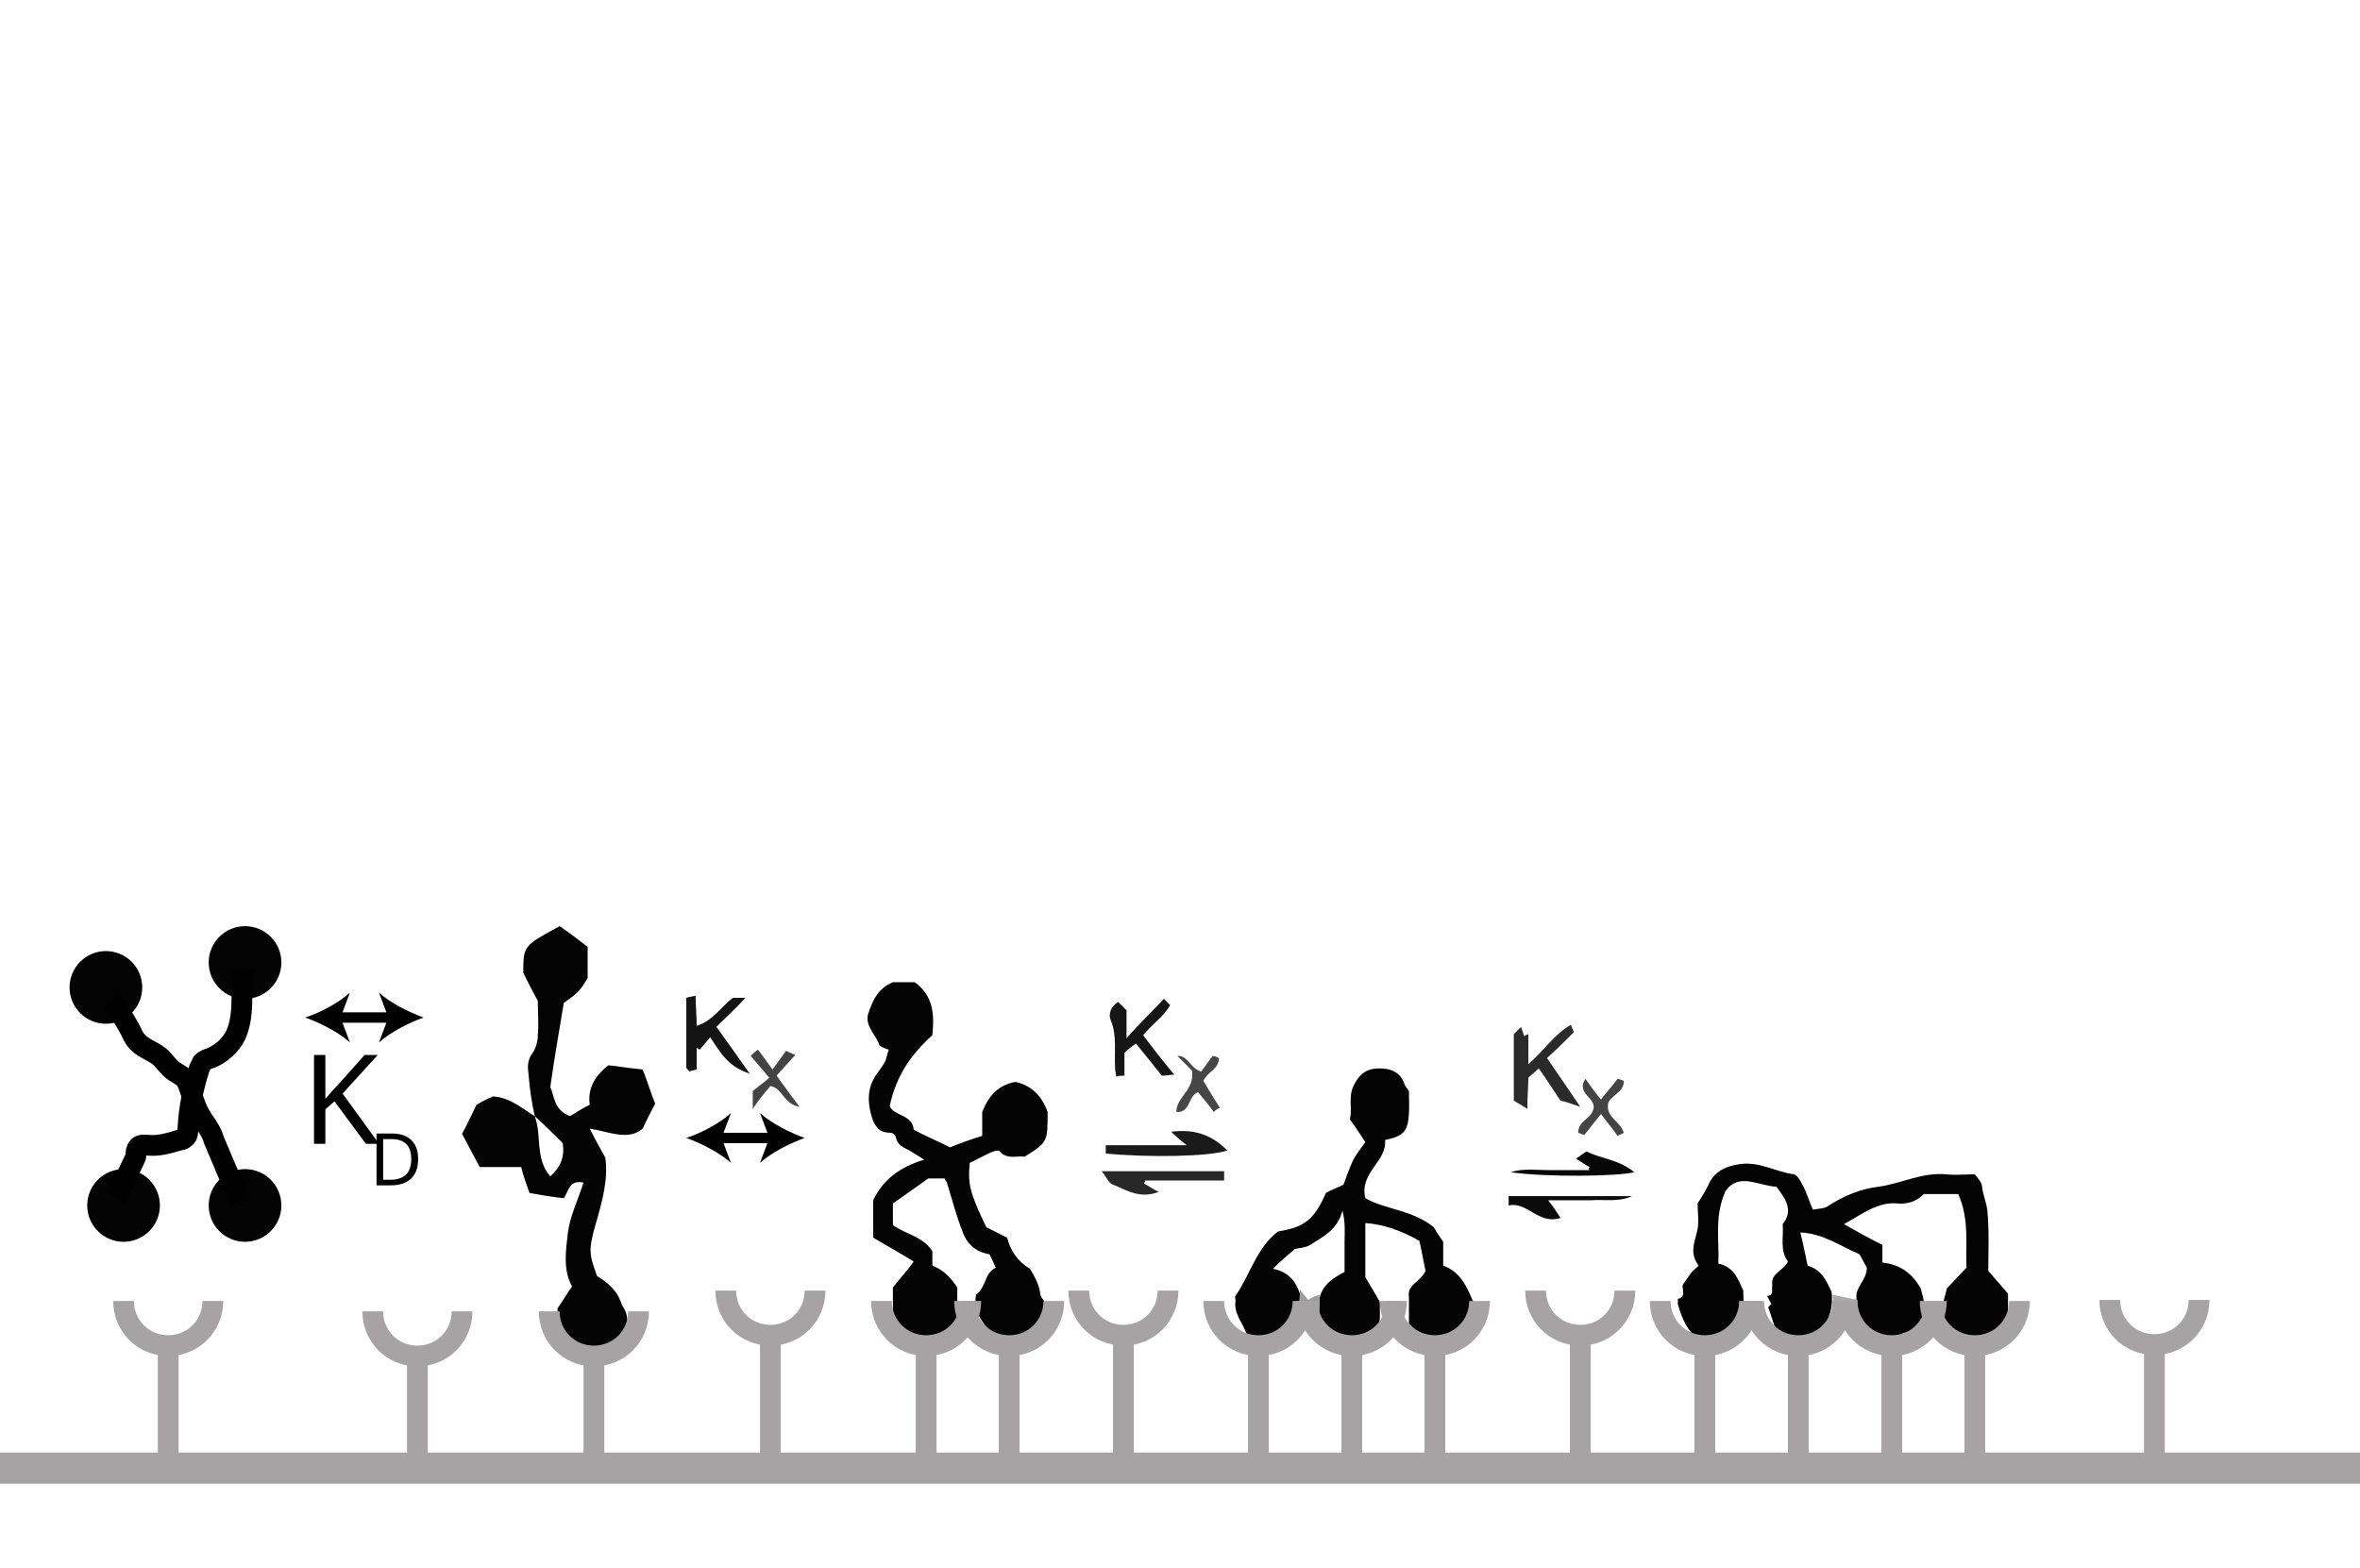
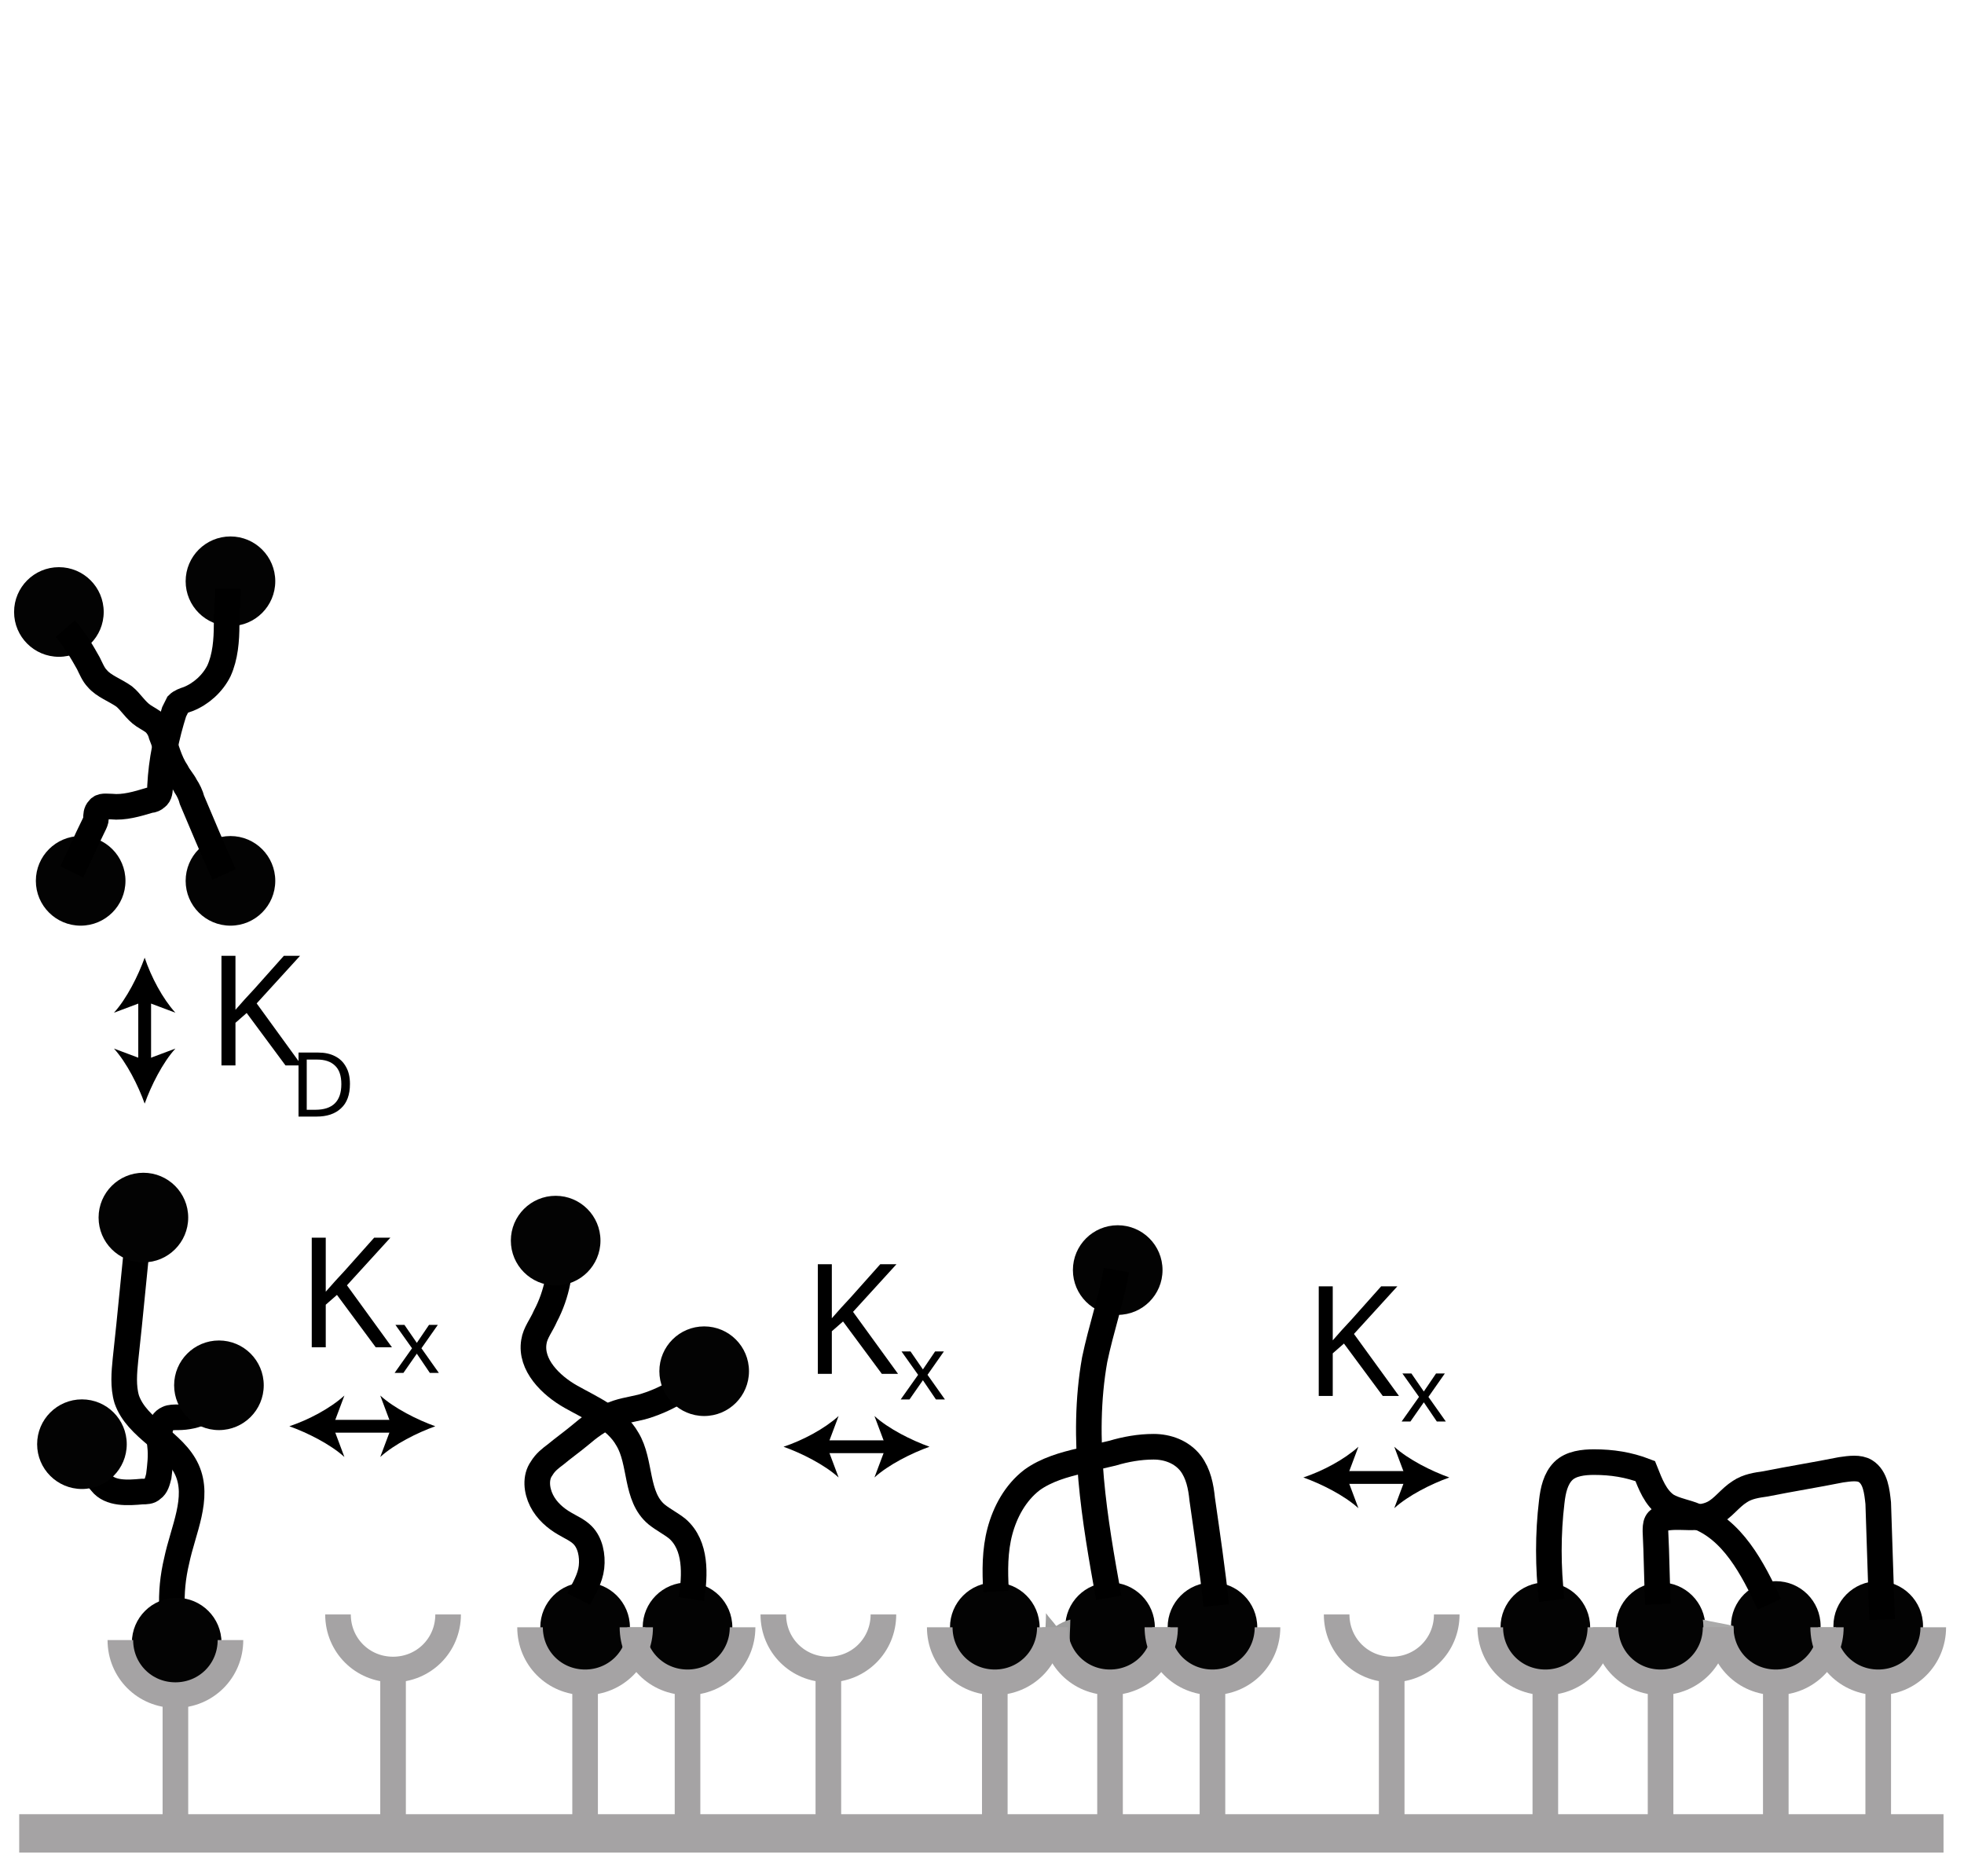
- <svg xmlns="http://www.w3.org/2000/svg" version="1.1" id="Layer_1" x="0px" y="0px" viewBox="0 0 227.3 151" style="enable-background:new 0 0 227.3 151;" xml:space="preserve">
+ <svg xmlns="http://www.w3.org/2000/svg" version="1.1" id="Layer_1" x="0px" y="0px" viewBox="0 0 153.4 146.5" style="enable-background:new 0 0 153.4 146.5;" xml:space="preserve">
  <style type="text/css">
	.st0{fill:#030303;}
- 	.st1{fill:#2A2A2A;}
- 	.st2{fill:#161616;}
- 	.st3{fill:#141414;}
- 	.st4{fill:#1A1A1A;}
- 	.st5{fill:#282828;}
- 	.st6{fill:#0B0B0B;}
- 	.st7{fill:#070707;}
- 	.st8{fill:#464646;}
- 	.st9{fill:#444444;}
- 	.st10{fill:#434343;}
- 	.st11{fill:#C0C0C0;}
- 	.st12{fill:#AAAAAA;}
- 	.st13{fill:#9D9D9D;}
- 	.st14{fill:none;stroke:#A5A3A4;stroke-width:3;stroke-miterlimit:10;}
- 	.st15{fill:none;stroke:#A5A3A4;stroke-width:2;stroke-miterlimit:10;}
- 	.st16{fill:none;stroke:#000000;stroke-width:2;stroke-miterlimit:10;}
- 	.st17{fill:none;stroke:#000000;stroke-miterlimit:10;}
- 	.st18{font-family:'MyriadPro-Regular';}
- 	.st19{font-size:12px;}
+ 	.st1{fill:none;stroke:#000000;stroke-width:2;stroke-miterlimit:10;}
+ 	.st2{fill:#C0C0C0;}
+ 	.st3{fill:#AAAAAA;}
+ 	.st4{fill:#9D9D9D;}
+ 	.st5{fill:none;stroke:#A5A3A4;stroke-width:3;stroke-miterlimit:10;}
+ 	.st6{fill:none;stroke:#A5A3A4;stroke-width:2;stroke-miterlimit:10;}
+ 	.st7{fill:none;stroke:#000000;stroke-miterlimit:10;}
+ 	.st8{font-family:'MyriadPro-Regular';}
+ 	.st9{font-size:12px;}
+ 	.st10{font-size:6.996px;}
</style>
-   <path class="st0" d="M163.5,129c-0.9-0.8-1.5-1.9-1.9-3.4c0-0.2,0-0.3,0-0.5c0.9-0.2,0.3-1,0.5-1.4c0.2-0.3,0.5-0.7,0.7-1  c0.2-0.3,0.5-0.5,0.8-0.8c-0.8-1.1-0.5-2-0.2-3.1c0.3-0.9,0.1-2,0.1-2.9c0.4-0.6,0.7-1.1,1-1.7c0.6-1.4,1.7-1.9,3.2-2.1  c1.9-0.2,3.4,0.8,5.1,1c0.3,0.1,0.6,0.6,0.8,1c0.4,0.7,0.6,1.5,1,2.4c0.6-0.1,1.1-0.1,1.4-0.3c1.5-1,3.2-1.7,4.9-1.9  c2.2-0.3,4.2-1.4,6.5-1.2c0.9,0.1,1.9,0,2.8,0c0.3,0.4,0.7,0.8,0.7,1.2c0.1,0.8,0.4,1.5,0.5,2.2c0.2,2,0.1,4,0.1,5.9  c0.7,0.8,1.3,1.5,1.9,2.2c0,0.9,0,1.8,0,2.8c-0.6,0.6-1.3,1.3-2,2c-0.9,0-1.6,0-2.4,0c-0.3-0.3-0.6-0.6-1-1  c-0.2-0.2-0.3-0.3-0.5-0.5c-0.2-0.6-0.4-1.3-0.4-1.9c0-0.6,0.3-1.3,0.4-1.9c0.6-0.6,1.1-1.2,1.9-2c-0.1-2.1,0.3-4.7-0.8-7.1  c-1.1,0-2.2,0-3.3,0c-0.8,0.8-1.7,1-2.7,0.9c-1.4-0.1-2.6,0.6-3.8,1.3c-0.3,0.2-0.7,0.4-1.2,0.7c1.4,0.8,2.5,1.4,3.7,2  c0,0.7,0,1.2,0,1.7c1.8,0.2,2.9,1.1,3.7,2.5c0.6,2.3,0.6,2.3-1,4.3c-0.2,0-0.6-0.1-0.7,0c-1.2,1.1-2.3,0.2-3.2-0.4  c-0.5-0.3-0.9-0.9-1.3-1.3c0-0.6,0-1.2,0-1.7c-0.1-1.1,1-1.7,1-2.9c-0.2-0.4-0.5-0.9-0.7-1.3c-1.9-0.8-3.5-2-5.7-2.1  c0.3,1.2,0.5,2.3,0.7,3.2c1.4,0.4,1.8,1.5,2.3,2.5c0.2,1.4-0.2,2.7-1,3.8c-1.4,0.7-2.9,0.7-4.3,0c-0.3-0.7-0.5-1.5-0.8-2.3  c0,0,0.2-0.2,0.3-0.3c-0.1-0.3-0.3-0.5-0.4-0.8c0.7,0,0.4-0.6,0.5-1c-0.2-1.2,1.1-1.4,1.5-2.3c-0.8-1.1-0.4-2.3-0.5-3.6  c1.1-1.4,0.2-2.5-0.6-3.6c-1.8-0.1-3.6-1.4-4.9,0.4c-1.1,2.4-0.6,4.7-0.7,7c1.5,0.3,1.9,1.5,2.4,2.6c0,1.3,0.2,2.6-0.3,3.3  C166.1,129.3,164.8,129,163.5,129z" />
-   <path class="st0" d="M100.2,124.7c0.1,0.3,0.3,0.5,0.5,0.8c-0.4,1.4-0.9,2.7-2.2,3.5c-0.7,0-1.5,0-2.3,0c-1.3-1.2-2.5-2.4-2.2-4.3  c1-0.7,0.8-2.1,1.9-2.6c-0.2-0.5-0.4-0.9-0.6-1.3c-1.3-0.2-2.2-1-2.6-2.2c-0.6-1.5-1-3.1-1.5-4.7c0-0.1-0.2-0.2-0.2-0.4  c-0.5,0-1,0-1.6,0c-1.1,0.8-2.4,1.7-3.4,2.4c0,0.9,0,1.6,0,2.1c1.3,0.9,2.9,1.1,3.8,2.5c0,0.4,0,0.9,0,1.4c1.1,0.4,1.8,1.2,2.4,2.1  c0,1,0,2,0,3c-0.3,0.5-0.6,0.9-1,1.3c-1,0.2-2.1,0.4-2.8,0.6c-0.9-0.6-1.6-1.1-2.4-1.7c0-1,0-2.1,0-3.2c0.6-0.8,1.3-1.5,2-2.5  c-1.3-0.8-2.7-1.6-3.9-2.3c0-1.3,0-2.4,0-3.6c0.9-1.9,2.5-3.2,4.9-3.9c-0.4-0.3-0.8-0.5-1.1-0.7c-0.5-0.4-1.4-0.5-1.6-1.4  c0-0.2-0.3-0.5-0.5-0.5c-0.9,0-1.4-0.3-1.8-1.4c-0.4-1.3-0.5-2.5,0.1-3.7c0.3-0.6,0.8-1.1,1.1-1.7c0.2-0.3,0.2-0.7,0.4-1.2  c-0.3-0.1-0.6-0.2-0.9-0.4c-0.2-0.9-1.4-1.8-1.1-3c0.4-1.2,0.9-2.5,2.4-3.1c0.6,0,1.4,0,2.1,0c1.8,1.3,1.9,3.1,1.7,5.1  c-2,1.8-3.5,3.9-4.1,6.8c0.3,1,2.2,0.8,2.3,2.3c1.1,0.6,2.3,1.1,3.5,1.7c1-0.4,2.1-0.8,3.1-1.1c0-0.8,0-1.6,0-2.3  c0.6-1.5,1.5-2.6,3.2-2.9c1.4,0.3,2.5,1.2,3.1,2.9c0,2.9,0,2.9-2.2,4.3c-0.8-0.1-1.7,0.3-2.4-0.5c-0.1-0.2-0.7,0-1.1,0.2  c-0.6,0.3-1.2,0.6-1.8,0.9c-0.2,2,0,2.9,1.6,6.2c0.6,0.3,1.2,0.6,2,1c0.3,1.2,1,2.3,2.2,3C99.8,123.2,100.1,123.8,100.2,124.7z" />
-   <path class="st0" d="M59.9,125.7c0.8,1.1,0.6,2.2-0.1,3.1c-0.6,0.8-1.5,1.2-2.6,1.2c-0.7,0-1.4,0-2.1,0c-0.5-0.6-1-1.3-1.4-1.9  c0-0.7,0-1.4,0-2.1c0.5-0.7,0.9-1.4,1.4-2.1c-0.9-1.6-0.6-3.5-0.4-5.2c0.2-1.6,1-3.2,1.5-4.8c-1.4-0.3-1.4,0.8-1.9,1.5  c-1-0.1-2.2-0.3-3.3-0.5c-0.3-0.9-0.6-1.6-0.8-2.5c-1.3,0-2.6,0-4,0c-0.6-1.1-1.1-2.1-1.7-3.2c0.5-0.9,0.9-1.8,1.4-2.8  c0.5-0.3,1.1-0.6,1.6-0.8c1.6,0.1,2.7,1.1,4,1.9c0.7,1.8,0,4.1,1.5,5.8c1-0.9,1.4-1.9,1.2-3.2c-0.9-0.9-1.7-1.7-2.7-2.6  c-0.3-1.4-0.5-2.7-0.6-4.1c-0.1-0.7-0.1-1.3,0.4-2c0.3-0.4,0.5-1.1,0.5-1.7c0.1-1.1,0-2.2,0-3.3c-0.5-0.9-0.9-1.7-1.4-2.7  c0-2.6,0-2.6,3.5-4.5c0.9,0.6,1.8,1.3,2.7,2c0,1.1,0,2,0,3c-0.8,1.3-0.8,1.3-2.3,2.4c-0.4,2.5-0.9,5.2-1.3,8.1  c0.4,0.8,0.3,2.2,1.9,2.8c0.5-0.3,1.1-0.7,1.9-1.1c-0.2-1.5,0.4-2.7,1.8-3.8c1,0.1,2.1,0.3,3.3,0.4c0.5,1.3,0.8,2.3,1.2,3.3  c-0.4,0.8-0.8,1.5-1.2,2.4c-1.4,1.2-3.2,0.3-5.1,0c0.5,1,1,1.9,1.5,2.8c0.3,2.1-0.3,4.2-0.9,6.3c-0.8,2.7-0.6,3.1,0.1,5.1  C58.5,123.5,59.5,124.3,59.9,125.7z" />
-   <path class="st0" d="M124.7,128.1c-1,0.3-1.8,1.2-2.9,1c-0.6-0.1-1.1-0.3-1.7-0.5c-0.3-1.1-1.3-2-1.1-3.3c0-0.2-0.1-0.4,0-0.5  c1.4-2,2-4.6,4.1-6.2c2.6-0.4,3.5-1.2,4.6-3.7c0.5-0.3,1.1-0.5,1.7-0.8c0.2-0.6,0.5-1.4,0.8-2.1c0.3-0.7,0.8-1.3,1.3-2  c-0.4-0.6-0.9-1.4-1.5-2.2c0.3-1-0.2-2.1,0.4-3.3c0.6-1.2,1.4-1.6,2.4-1.6c1.1,0,2.1,0.3,2.5,1.6c0.1,0.2,0.3,0.4,0.4,0.6  c0.1,3.8-0.1,4.2-2.3,4.7c0.2,2.1-2.5,3.1-1.9,5.6c1.9,1.1,4.5,1.1,6.6,2.8c0.1,0.2,0.4,0.7,0.9,1.4c0,0.5,0,1.4,0,2.3  c1.7,0.6,2.3,2.1,2.9,3.5c-0.2,0.9-0.4,1.9-0.5,2.7c-1.9,1.7-4.1,1.5-5.7-0.6c0-0.9,0-1.8,0-2.6c-0.2-1.2,1.1-1.4,1.6-2.5  c-0.2-0.9-0.4-2.1-0.6-2.9c-1.8-1-3.5-1.6-5.2-1.7c0,2,0,3.8,0,5.2c0.6,1,1,1.7,1.4,2.4c0,0.5,0,1,0,1.4c0,1-0.4,2.1-1.2,2.3  c-0.9,0.1-1.9,1.4-2.9,0.2c-0.1-0.1-0.5,0-0.7,0c-0.2-0.2-0.3-0.3-0.5-0.5c-0.2-0.6-0.4-1.1-0.5-1.7c-0.1-0.7,0-1.4,0-2.1  c0.3-1.3,1.3-1.9,2.4-2.5c0-1,0-1.9,0-2.9c0-0.9,0.1-1.8-0.2-3c-0.5,1.9-1.9,2.5-3.1,3.3c-0.5,0.3-1.2,0.3-1.5,0.4  c-0.7,0.6-1.3,1.1-2.1,1.9c1.5,0.3,2.2,1.2,2.6,2.4c0,0.7-0.1,1.4,0,2.1C125.3,127,124.9,127.5,124.7,128.1z" />
-   <path class="st1" d="M151.3,98.7c0.1,0.3,0.2,0.5,0.3,0.7c-0.9,0.9-1.7,1.7-2.6,2.5c1,1.5,2,2.9,3.2,4.7c-0.9-0.3-1.4-0.5-1.9-0.6  c-0.7-1-1.3-2-2.1-3.1c-0.4,0.4-0.7,0.6-1,0.9c0,0.9-0.1,1.8-0.1,3c-0.6-0.4-1-0.6-1.3-0.8c0-2.2,0-4.3,0-6.4  c0.2-0.2,0.4-0.4,0.7-0.7c0.1,0.3,0.2,0.6,0.3,0.9c0.1-0.1,0.2-0.1,0.4-0.2c0,0.9,0,1.8,0,2.9C148.8,101.1,149.7,99.6,151.3,98.7z" />
-   <path class="st2" d="M112.1,96.2c0.3,0.3,0.4,0.4,0.6,0.6c-0.6,1.1-1.7,1.8-2.6,2.9c0.9,1.2,1.9,2.5,3,3.8c-0.3,0-0.7,0.1-1.2,0.1  c-0.8-1-1.6-2-2.5-3.1c-0.4,0.3-0.7,0.5-1.1,0.9c0,0.7,0,1.4,0,2.2c-0.3,0-0.5,0-0.8,0.1c0-0.3-0.1-0.5-0.1-0.8  c-0.1-1.5,0.2-3.1-0.4-4.6c-0.3-0.6,0-1.4,0.7-1.8c0.2,0.2,0.5,0.5,0.8,0.8c0,0.8,0,1.6,0,2.7C109.7,98.6,110.9,97.5,112.1,96.2z" />
-   <path class="st3" d="M69,98.9c1.1,1.5,2,2.8,3.2,4.5c-2.2-0.7-2.9-2.2-3.8-3.5c-0.3,0.4-0.7,0.8-1,1.2c-0.1-0.1-0.2-0.1-0.3-0.2  c0,0.7,0,1.4,0,2.1c-0.3,0.1-0.5,0.1-0.7,0.2c-0.1-0.1-0.3-0.3-0.3-0.4c0-2.2,0-4.4,0-6.7c0.3-0.1,0.5-0.1,0.9-0.2  c0,1,0.1,1.9,0.1,2.9c1.6-0.5,2.4-1.9,3.5-2.7c0.5,0,0.9,0,1.2,0C70.9,97.1,69.9,98,69,98.9z" />
-   <path class="st4" d="M106.5,111.1c0-0.2,0-0.4,0-0.8c2.6,0,5.1,0,7.8,0c-0.5-0.4-0.9-0.7-1.5-1.3c2.4-0.3,4,0.4,5.4,1.8  C116.6,111.4,110.6,111.5,106.5,111.1z" />
-   <path class="st5" d="M117.9,112.8c0,0.3,0,0.5,0,0.9c-2.5,0-5,0-7.6,0c0,0.1-0.1,0.2-0.1,0.3c0.4,0.2,0.8,0.5,1.4,0.8  c-1.9,0.7-3.1-0.2-4.4-0.7c-0.4-0.1-0.6-0.7-1.1-1.3C110.3,112.8,114.1,112.8,117.9,112.8z" />
-   <path class="st6" d="M149.1,115.6c0.5,0.6,0.8,1.1,1.2,1.7c-2.1,0.7-3.2-1.6-5-1.2c0-0.4,0-0.6,0-0.9c4,0,7.9,0,11.9,0  c-1.3,0.6-2.7,0.3-4,0.4C151.9,115.6,150.6,115.6,149.1,115.6z" />
-   <path class="st7" d="M153.1,112.4c-0.4-0.2-0.8-0.5-1.3-0.8c0.4-0.3,0.7-0.5,1-0.7c1.4,0.7,3.2,0.8,4.6,2c-1.6,0.4-8.4,0.5-11.9,0  c1.2-0.4,2.5-0.2,3.8-0.2c1.3,0,2.5,0,3.8,0C153,112.6,153,112.5,153.1,112.4z" />
-   <path class="st8" d="M114.8,103.1c-0.5-0.5-0.9-0.9-1.4-1.4c1-0.1,1.2,1.2,2.3,1.5c0.3-0.4,0.7-1,1.1-1.5c0.2,0,0.4,0.1,0.6,0.2  c0,1.1-1.1,1.3-1.5,2.2c0.5,0.8,1,1.7,1.6,2.6c-0.3,0.1-0.4,0.2-0.6,0.4c-0.5-0.7-1-1.3-1.5-1.9c-1,0.3-0.7,2-2.1,1.9  C113.3,105.6,115.1,105,114.8,103.1z" />
-   <path class="st9" d="M156.4,109.1c-0.2,0.1-0.4,0.2-0.6,0.3c-0.5-0.7-1-1.3-1.6-2.1c-0.6,0.7-1.1,1.4-1.6,2c-0.1,0-0.3-0.1-0.6-0.2  c0-1.1,1.1-1.3,1.4-2.1c0.6-1.2-1.7-1.6-0.7-3.1c0.5,0.7,0.9,1.3,1.5,2c0.5-0.7,1.1-1.3,1.6-2c0.1,0,0.3,0.1,0.6,0.2  c0,1.1-1.1,1.3-1.5,2.1C154.6,107.6,156,107.9,156.4,109.1z" />
-   <path class="st10" d="M74.2,104.6c-0.6,0.7-1.1,1.3-1.7,2.2c0-0.7,0-1,0-1.7c0.3-0.3,0.9-0.7,1.6-1.3c-0.6-0.7-1.2-1.4-1.8-2.1  c0.2-0.2,0.4-0.4,0.7-0.6c0.5,0.6,0.8,1.1,1.4,1.9c0.5-0.7,0.9-1.2,1.3-1.8c0.2,0.1,0.4,0.2,0.9,0.4c-0.7,0.8-1.3,1.4-1.8,2  c0.7,1,1.4,1.9,2.2,3C75.4,106.3,75.4,104.8,74.2,104.6z" />
-   <path class="st11" d="M53.7,128.1c0.5,0.6,1,1.3,1.4,1.9C53.8,129.8,53.7,129.7,53.7,128.1z" />
-   <path class="st12" d="M179.9,129c-0.4,0-0.8,0-1.3,0c-0.3-0.4-0.6-0.9-1.1-1.6c-0.4,0.4-0.7,0.8-1,1.1c-0.3,0-0.6,0-1,0  c0.7-1.2,1.2-2.4,1-3.8c0.8,0.2,1.6,0.3,2.4,0.5c0,0.6,0,1.1,0,1.7c0.4,0.4,0.8,0.9,1.3,1.3c1,0.6,2,1.5,3.2,0.4  c0.1-0.1,0.5,0,0.7,0c0,0.3,0,0.6,0,1c-1.1-0.2-1.8,0.4-2.7,0.9C181.2,129.7,181,128.9,179.9,129z" />
-   <path class="st13" d="M127.1,128.5c-0.6-0.5-1.2-0.5-1.9-0.5c-0.2,0-0.3,0-0.5,0c0.3-0.5,0.6-1,0.5-1.7c-0.1-0.7,0-1.4,0-2.1  c0.2,0.3,0.5,0.6,0.8,1c0.3-0.2,0.7-0.4,1.1-0.5c0,0.7-0.1,1.4,0,2.1c0.1,0.6,0.3,1.1,0.5,1.7C127.4,128.5,127.2,128.5,127.1,128.5z  " />
-   <path class="st13" d="M127.6,128.5c0.2,0.2,0.3,0.3,0.5,0.5C127.9,128.9,127.7,128.7,127.6,128.5z" />
-   <path class="st11" d="M188,128.5c-0.2-0.2-0.3-0.3-0.5-0.5C187.7,128.2,187.8,128.4,188,128.5z" />
-   <line class="st14" x1="0" y1="141.4" x2="227.3" y2="141.4" />
+   <circle class="st0" cx="77.7" cy="127.1" r="3.5" />
+   <circle class="st0" cx="86.7" cy="127.1" r="3.5" />
+   <circle class="st0" cx="94.7" cy="127.1" r="3.5" />
+   <circle class="st0" cx="87.3" cy="99.2" r="3.5" />
+   <path class="st1" d="M77.8,124.3c-0.1-1.6-0.1-3.2,0.3-4.7s1.2-3,2.5-4c1.1-0.8,2.5-1.2,3.8-1.5c0.8-0.2,1.6-0.4,2.5-0.6  c1-0.3,2.1-0.5,3.2-0.5c1.1,0,2.2,0.4,2.9,1.3c0.6,0.8,0.8,1.8,0.9,2.8c0.4,2.8,0.8,5.5,1.1,8.3" />
+   <path class="st1" d="M86.6,124.8c-1.1-6.1-2.2-12.4-1.1-18.6c0.5-2.4,1.3-4.7,1.7-7" />
+   <circle class="st0" cx="45.7" cy="127.1" r="3.5" />
+   <circle class="st0" cx="53.7" cy="127.1" r="3.5" />
+   <circle class="st0" cx="120.7" cy="127.1" r="3.5" />
+   <circle class="st0" cx="129.7" cy="127.1" r="3.5" />
+   <circle class="st0" cx="138.7" cy="127" r="3.5" />
+   <circle class="st0" cx="146.7" cy="127" r="3.5" />
+   <path class="st1" d="M10.9,95.5c-0.4,3.6-0.7,7.1-1.1,10.7c-0.1,1-0.2,2.1,0.1,3.1c0.8,2.3,3.7,3.3,4.7,5.5s-0.3,4.7-0.8,7.1  c-0.6,2.5-0.5,5.1,0.4,7.5" />
+   <path class="st1" d="M17.1,108.8c-0.3,1.3-1.8,1.9-3.2,1.9c-0.3,0-0.6,0-0.8,0.1c-0.7,0.3-0.7,1.3-0.6,2.1c0.1,0.8,0,1.6-0.1,2.4  c-0.1,0.4-0.2,0.8-0.5,1c-0.2,0.2-0.5,0.2-0.8,0.2c-1.1,0.1-2.5,0.2-3.2-0.7c-0.4-0.4-0.5-1-0.6-1.6c-0.2-0.7-0.3-1.4-0.5-2" />
+   <circle class="st0" cx="11.2" cy="95.1" r="3.5" />
+   <circle class="st0" cx="17.1" cy="108.2" r="3.5" />
+   <circle class="st0" cx="6.4" cy="112.8" r="3.5" />
+   <circle class="st0" cx="13.8" cy="128.3" r="3.5" />
+   <path class="st2" d="M10.2,129.9c0.5,0.6,1,1.3,1.4,1.9C10.3,131.6,10.2,131.5,10.2,129.9z" />
+   <path class="st3" d="M136.4,130.8c-0.4,0-0.8,0-1.3,0c-0.3-0.4-0.6-0.9-1.1-1.6c-0.4,0.4-0.7,0.8-1,1.1c-0.3,0-0.6,0-1,0  c0.7-1.2,1.2-2.4,1-3.8c0.8,0.2,1.6,0.3,2.4,0.5c0,0.6,0,1.1,0,1.7c0.4,0.4,0.8,0.9,1.3,1.3c1,0.6,2,1.5,3.2,0.4  c0.1-0.1,0.5,0,0.7,0c0,0.3,0,0.6,0,1c-1.1-0.2-1.8,0.4-2.7,0.9C137.7,131.5,137.5,130.7,136.4,130.8z" />
+   <path class="st4" d="M83.6,130.3c-0.6-0.5-1.2-0.5-1.9-0.5c-0.2,0-0.3,0-0.5,0c0.3-0.5,0.6-1,0.5-1.7s0-1.4,0-2.1  c0.2,0.3,0.5,0.6,0.8,1c0.3-0.2,0.7-0.4,1.1-0.5c0,0.7-0.1,1.4,0,2.1c0.1,0.6,0.3,1.1,0.5,1.7C83.9,130.3,83.7,130.3,83.6,130.3z" />
+   <path class="st4" d="M84.1,130.3c0.2,0.2,0.3,0.3,0.5,0.5C84.4,130.7,84.2,130.5,84.1,130.3z" />
+   <path class="st2" d="M144.5,130.3c-0.2-0.2-0.3-0.3-0.5-0.5C144.2,130,144.3,130.2,144.5,130.3z" />
+   <line class="st5" x1="1.5" y1="143.2" x2="151.8" y2="143.2" />
  <g>
-     <line class="st15" x1="16.2" y1="129.6" x2="16.2" y2="142.5" />
-     <path class="st15" d="M20.5,125.3c0,2.4-1.9,4.3-4.3,4.3s-4.3-1.9-4.3-4.3" />
+     <line class="st6" x1="13.7" y1="132.4" x2="13.7" y2="144.3" />
+     <path class="st6" d="M18,128.1c0,2.4-1.9,4.3-4.3,4.3c-2.4,0-4.3-1.9-4.3-4.3" />
  </g>
  <g>
-     <line class="st15" x1="40.2" y1="130.6" x2="40.2" y2="142.5" />
-     <path class="st15" d="M44.5,126.3c0,2.4-1.9,4.3-4.3,4.3c-2.4,0-4.3-1.9-4.3-4.3" />
+     <line class="st6" x1="30.7" y1="130.4" x2="30.7" y2="143.3" />
+     <path class="st6" d="M35,126.1c0,2.4-1.9,4.3-4.3,4.3s-4.3-1.9-4.3-4.3" />
  </g>
  <g>
-     <line class="st15" x1="57.2" y1="130.6" x2="57.2" y2="142.5" />
-     <path class="st15" d="M61.5,126.3c0,2.4-1.9,4.3-4.3,4.3c-2.4,0-4.3-1.9-4.3-4.3" />
+     <line class="st6" x1="45.7" y1="131.4" x2="45.7" y2="144.3" />
+     <path class="st6" d="M50,127.1c0,2.4-1.9,4.3-4.3,4.3s-4.3-1.9-4.3-4.3" />
  </g>
  <g>
-     <line class="st15" x1="74.2" y1="128.6" x2="74.2" y2="141.5" />
-     <path class="st15" d="M78.5,124.3c0,2.4-1.9,4.3-4.3,4.3s-4.3-1.9-4.3-4.3" />
+     <line class="st6" x1="53.7" y1="131.4" x2="53.7" y2="144.3" />
+     <path class="st6" d="M58,127.1c0,2.4-1.9,4.3-4.3,4.3s-4.3-1.9-4.3-4.3" />
  </g>
  <g>
-     <line class="st15" x1="89.2" y1="129.6" x2="89.2" y2="142.5" />
-     <path class="st15" d="M93.5,125.3c0,2.4-1.9,4.3-4.3,4.3s-4.3-1.9-4.3-4.3" />
+     <line class="st6" x1="64.7" y1="130.4" x2="64.7" y2="143.3" />
+     <path class="st6" d="M69,126.1c0,2.4-1.9,4.3-4.3,4.3s-4.3-1.9-4.3-4.3" />
  </g>
  <g>
-     <line class="st15" x1="97.2" y1="129.6" x2="97.2" y2="142.5" />
-     <path class="st15" d="M101.5,125.3c0,2.4-1.9,4.3-4.3,4.3s-4.3-1.9-4.3-4.3" />
+     <line class="st6" x1="77.7" y1="131.4" x2="77.7" y2="144.3" />
+     <path class="st6" d="M82,127.1c0,2.4-1.9,4.3-4.3,4.3s-4.3-1.9-4.3-4.3" />
  </g>
  <g>
-     <line class="st15" x1="108.2" y1="128.6" x2="108.2" y2="141.5" />
-     <path class="st15" d="M112.5,124.3c0,2.4-1.9,4.3-4.3,4.3s-4.3-1.9-4.3-4.3" />
+     <line class="st6" x1="86.7" y1="131.4" x2="86.7" y2="144.3" />
+     <path class="st6" d="M91,127.1c0,2.4-1.9,4.3-4.3,4.3c-2.4,0-4.3-1.9-4.3-4.3" />
  </g>
  <g>
-     <line class="st15" x1="121.2" y1="129.6" x2="121.2" y2="142.5" />
-     <path class="st15" d="M125.5,125.3c0,2.4-1.9,4.3-4.3,4.3s-4.3-1.9-4.3-4.3" />
+     <line class="st6" x1="94.7" y1="131.4" x2="94.7" y2="144.3" />
+     <path class="st6" d="M99,127.1c0,2.4-1.9,4.3-4.3,4.3c-2.4,0-4.3-1.9-4.3-4.3" />
  </g>
  <g>
-     <line class="st15" x1="130.2" y1="129.6" x2="130.2" y2="142.5" />
-     <path class="st15" d="M134.5,125.3c0,2.4-1.9,4.3-4.3,4.3c-2.4,0-4.3-1.9-4.3-4.3" />
+     <line class="st6" x1="108.7" y1="130.4" x2="108.7" y2="143.3" />
+     <path class="st6" d="M113,126.1c0,2.4-1.9,4.3-4.3,4.3c-2.4,0-4.3-1.9-4.3-4.3" />
  </g>
  <g>
-     <line class="st15" x1="138.2" y1="129.6" x2="138.2" y2="142.5" />
-     <path class="st15" d="M142.5,125.3c0,2.4-1.9,4.3-4.3,4.3c-2.4,0-4.3-1.9-4.3-4.3" />
+     <line class="st6" x1="120.7" y1="131.4" x2="120.7" y2="144.3" />
+     <path class="st6" d="M125,127.1c0,2.4-1.9,4.3-4.3,4.3c-2.4,0-4.3-1.9-4.3-4.3" />
  </g>
  <g>
-     <line class="st15" x1="152.2" y1="128.6" x2="152.2" y2="141.5" />
-     <path class="st15" d="M156.5,124.3c0,2.4-1.9,4.3-4.3,4.3c-2.4,0-4.3-1.9-4.3-4.3" />
+     <line class="st6" x1="129.7" y1="131.4" x2="129.7" y2="144.3" />
+     <path class="st6" d="M134,127.1c0,2.4-1.9,4.3-4.3,4.3c-2.4,0-4.3-1.9-4.3-4.3" />
  </g>
  <g>
-     <line class="st15" x1="164.2" y1="129.6" x2="164.2" y2="142.5" />
-     <path class="st15" d="M168.5,125.3c0,2.4-1.9,4.3-4.3,4.3c-2.4,0-4.3-1.9-4.3-4.3" />
+     <line class="st6" x1="138.7" y1="131.4" x2="138.7" y2="144.3" />
+     <path class="st6" d="M143,127.1c0,2.4-1.9,4.3-4.3,4.3c-2.4,0-4.3-1.9-4.3-4.3" />
  </g>
  <g>
-     <line class="st15" x1="173.2" y1="129.6" x2="173.2" y2="142.5" />
-     <path class="st15" d="M177.5,125.3c0,2.4-1.9,4.3-4.3,4.3c-2.4,0-4.3-1.9-4.3-4.3" />
+     <line class="st6" x1="146.7" y1="131.4" x2="146.7" y2="144.3" />
+     <path class="st6" d="M151,127.1c0,2.4-1.9,4.3-4.3,4.3c-2.4,0-4.3-1.9-4.3-4.3" />
  </g>
-   <g>
-     <line class="st15" x1="182.2" y1="129.6" x2="182.2" y2="142.5" />
-     <path class="st15" d="M186.5,125.3c0,2.4-1.9,4.3-4.3,4.3c-2.4,0-4.3-1.9-4.3-4.3" />
-   </g>
-   <g>
-     <line class="st15" x1="190.2" y1="129.6" x2="190.2" y2="142.5" />
-     <path class="st15" d="M194.5,125.3c0,2.4-1.9,4.3-4.3,4.3c-2.4,0-4.3-1.9-4.3-4.3" />
-   </g>
-   <g>
-     <line class="st15" x1="207.5" y1="129.5" x2="207.5" y2="142.3" />
-     <path class="st15" d="M211.8,125.2c0,2.4-1.9,4.3-4.3,4.3c-2.4,0-4.3-1.9-4.3-4.3" />
-   </g>
-   <circle class="st0" cx="10.2" cy="95.1" r="3.5" />
-   <circle class="st0" cx="23.6" cy="92.7" r="3.5" />
-   <circle class="st0" cx="23.6" cy="116.1" r="3.5" />
-   <circle class="st0" cx="11.9" cy="116.1" r="3.5" />
-   <path class="st16" d="M10.7,96.4c0.7,0.8,1.3,1.8,1.8,2.7c0.2,0.4,0.4,0.9,0.7,1.2c0.5,0.6,1.4,0.9,2.1,1.4c0.5,0.4,0.9,1.1,1.5,1.5  c0.3,0.2,0.7,0.4,0.9,0.6c0.2,0.2,0.4,0.5,0.5,0.9c0.4,1,0.6,2,1.2,2.9c0.2,0.4,0.5,0.7,0.7,1.1c0.2,0.3,0.4,0.7,0.5,1.1  c0.8,1.9,1.6,3.8,2.5,5.8" />
-   <path class="st16" d="M23.4,93.3c0,0.9-0.1,1.9-0.1,2.8c0,1.2-0.1,2.5-0.6,3.6c-0.5,1-1.4,1.8-2.4,2.2c-0.3,0.1-0.6,0.2-0.8,0.4  c-0.1,0.2-0.2,0.4-0.3,0.6c-0.6,1.9-1,3.8-1.1,5.8c0,0.3,0,0.7-0.3,0.9c-0.1,0.1-0.3,0.2-0.5,0.2c-1,0.3-2,0.6-3,0.5  c-0.4,0-0.8-0.1-1,0.2c-0.2,0.2-0.2,0.5-0.2,0.7c0,0.2-0.1,0.4-0.2,0.6c-0.6,1.2-1.1,2.4-1.7,3.6" />
+   <circle class="st0" cx="4.6" cy="47.8" r="3.5" />
+   <circle class="st0" cx="18" cy="45.4" r="3.5" />
+   <circle class="st0" cx="18" cy="68.8" r="3.5" />
+   <circle class="st0" cx="6.3" cy="68.8" r="3.5" />
+   <path class="st1" d="M5.1,49.1c0.7,0.8,1.3,1.8,1.8,2.7c0.2,0.4,0.4,0.9,0.7,1.2c0.5,0.6,1.4,0.9,2.1,1.4c0.5,0.4,0.9,1.1,1.5,1.5  c0.3,0.2,0.7,0.4,0.9,0.6s0.4,0.5,0.5,0.9c0.4,1,0.6,2,1.2,2.9c0.2,0.4,0.5,0.7,0.7,1.1c0.2,0.3,0.4,0.7,0.5,1.1  c0.8,1.9,1.6,3.8,2.5,5.8" />
+   <path class="st1" d="M17.8,46c0,0.9-0.1,1.9-0.1,2.8c0,1.2-0.1,2.5-0.6,3.6c-0.5,1-1.4,1.8-2.4,2.2c-0.3,0.1-0.6,0.2-0.8,0.4  c-0.1,0.2-0.2,0.4-0.3,0.6c-0.6,1.9-1,3.8-1.1,5.8c0,0.3,0,0.7-0.3,0.9c-0.1,0.1-0.3,0.2-0.5,0.2c-1,0.3-2,0.6-3,0.5  c-0.4,0-0.8-0.1-1,0.2c-0.2,0.2-0.2,0.5-0.2,0.7c0,0.2-0.1,0.4-0.2,0.6c-0.6,1.2-1.1,2.4-1.7,3.6" />
  <g>
    <g>
-       <line class="st17" x1="32.5" y1="98" x2="37.8" y2="98" />
+       <line class="st7" x1="11.3" y1="77.9" x2="11.3" y2="83.2" />
      <g>
-         <path d="M29.4,98c1.4,0.5,3.2,1.4,4.3,2.4L32.8,98l0.9-2.4C32.6,96.6,30.9,97.5,29.4,98z" />
+         <path d="M11.3,74.8c-0.5,1.4-1.4,3.2-2.4,4.3l2.4-0.9l2.4,0.9C12.7,78,11.8,76.3,11.3,74.8z" />
      </g>
      <g>
-         <path d="M40.8,98c-1.4,0.5-3.2,1.4-4.3,2.4l0.9-2.4l-0.9-2.4C37.6,96.6,39.4,97.5,40.8,98z" />
+         <path d="M11.3,86.2c-0.5-1.4-1.4-3.2-2.4-4.3l2.4,0.9l2.4-0.9C12.7,83,11.8,84.8,11.3,86.2z" />
      </g>
    </g>
  </g>
  <g>
    <g>
-       <line class="st17" x1="69.2" y1="109.6" x2="74.5" y2="109.6" />
+       <line class="st7" x1="25.7" y1="111.4" x2="31" y2="111.4" />
      <g>
-         <path d="M66.1,109.6c1.4,0.5,3.2,1.4,4.3,2.4l-0.9-2.4l0.9-2.4C69.3,108.2,67.6,109.1,66.1,109.6z" />
+         <path d="M22.6,111.4c1.4,0.5,3.2,1.4,4.3,2.4l-0.9-2.4l0.9-2.4C25.8,110,24.1,110.9,22.6,111.4z" />
      </g>
      <g>
-         <path d="M77.5,109.6c-1.4,0.5-3.2,1.4-4.3,2.4l0.9-2.4l-0.9-2.4C74.3,108.2,76.1,109.1,77.5,109.6z" />
+         <path d="M34,111.4c-1.4,0.5-3.2,1.4-4.3,2.4l0.9-2.4l-0.9-2.4C30.8,110,32.6,110.9,34,111.4z" />
      </g>
    </g>
  </g>
-   <text transform="matrix(1 0 0 1 29.0877 110.1667)" class="st18 st19">K</text>
-   <text transform="matrix(0.583 0 0 0.583 35.5916 114.1628)" class="st18 st19">D</text>
+   <text transform="matrix(1 0 0 1 16.1413 83.2155)" class="st8 st9">K</text>
+   <text transform="matrix(1 0 0 1 22.6454 87.2119)" class="st8 st10">D</text>
+   <text transform="matrix(1 0 0 1 23.1933 105.2344)" class="st8 st9">K</text>
+   <text transform="matrix(1 0 0 1 30.6974 107.2308)" class="st8 st10">x</text>
+   <text transform="matrix(1 0 0 1 62.7211 107.3083)" class="st8 st9">K</text>
+   <text transform="matrix(1 0 0 1 70.2253 109.3047)" class="st8 st10">x</text>
+   <text transform="matrix(1 0 0 1 101.8454 109.033)" class="st8 st9">K</text>
+   <text transform="matrix(1 0 0 1 109.3495 111.0294)" class="st8 st10">x</text>
+   <path class="st1" d="M121.2,125c-0.3-2.6-0.3-5.2,0-7.7c0.1-0.9,0.3-1.8,0.9-2.4c0.6-0.6,1.6-0.7,2.4-0.7c1.4,0,2.7,0.2,4,0.7  c0.4,1,0.8,2.1,1.7,2.7c0.7,0.4,1.5,0.5,2.2,0.8c2.9,1,4.5,4.1,5.8,6.9" />
+   <path class="st1" d="M129.5,125.3c-0.1-1.9-0.1-3.8-0.2-5.7c0-0.2,0-0.5,0.1-0.7s0.3-0.3,0.5-0.3c1.3-0.3,2.7,0.2,3.9-0.4  c0.8-0.4,1.3-1.2,2.1-1.7c0.6-0.4,1.3-0.5,2-0.6c2-0.4,3.9-0.7,5.9-1.1c0.7-0.1,1.4-0.2,1.9,0.1c0.8,0.5,0.9,1.6,1,2.5  c0.1,3,0.2,6,0.3,9.1" />
+   <path class="st1" d="M43.7,97.1c0.2,2-0.2,4-1.1,5.7c-0.3,0.7-0.8,1.3-0.9,2c-0.3,1.8,1.3,3.4,2.9,4.3s3.5,1.7,4.4,3.3  c1.1,1.8,0.6,4.5,2.3,5.9c0.5,0.4,1.1,0.7,1.6,1.1c1.5,1.3,1.4,3.6,1.1,5.5" />
+   <path class="st1" d="M55,107.1c-1.4,1.3-3.1,2.3-4.9,2.8c-0.8,0.2-1.7,0.3-2.5,0.7c-0.8,0.3-1.6,0.9-2.3,1.5c-0.6,0.5-1.3,1-1.9,1.5  c-0.4,0.3-0.8,0.6-1.1,1.1c-0.5,0.7-0.4,1.7,0,2.5s1.1,1.4,1.8,1.8c0.5,0.3,1,0.5,1.4,0.9c0.6,0.6,0.8,1.6,0.7,2.5  c-0.1,0.9-0.6,1.7-1,2.5" />
+   <circle class="st0" cx="43.4" cy="96.9" r="3.5" />
+   <circle class="st0" cx="55" cy="107.1" r="3.5" />
+   <g>
+     <g>
+       <line class="st7" x1="64.3" y1="113" x2="69.6" y2="113" />
+       <g>
+         <path d="M61.2,113c1.4,0.5,3.2,1.4,4.3,2.4l-0.9-2.4l0.9-2.4C64.4,111.6,62.7,112.5,61.2,113z" />
+       </g>
+       <g>
+         <path d="M72.6,113c-1.4,0.5-3.2,1.4-4.3,2.4l0.9-2.4l-0.9-2.4C69.4,111.6,71.2,112.5,72.6,113z" />
+       </g>
+     </g>
+   </g>
+   <g>
+     <g>
+       <line class="st7" x1="104.9" y1="115.4" x2="110.2" y2="115.4" />
+       <g>
+         <path d="M101.8,115.4c1.4,0.5,3.2,1.4,4.3,2.4l-0.9-2.4l0.9-2.4C105,114,103.3,114.9,101.8,115.4z" />
+       </g>
+       <g>
+         <path d="M113.2,115.4c-1.4,0.5-3.2,1.4-4.3,2.4l0.9-2.4l-0.9-2.4C110,114,111.8,114.9,113.2,115.4z" />
+       </g>
+     </g>
+   </g>
</svg>
